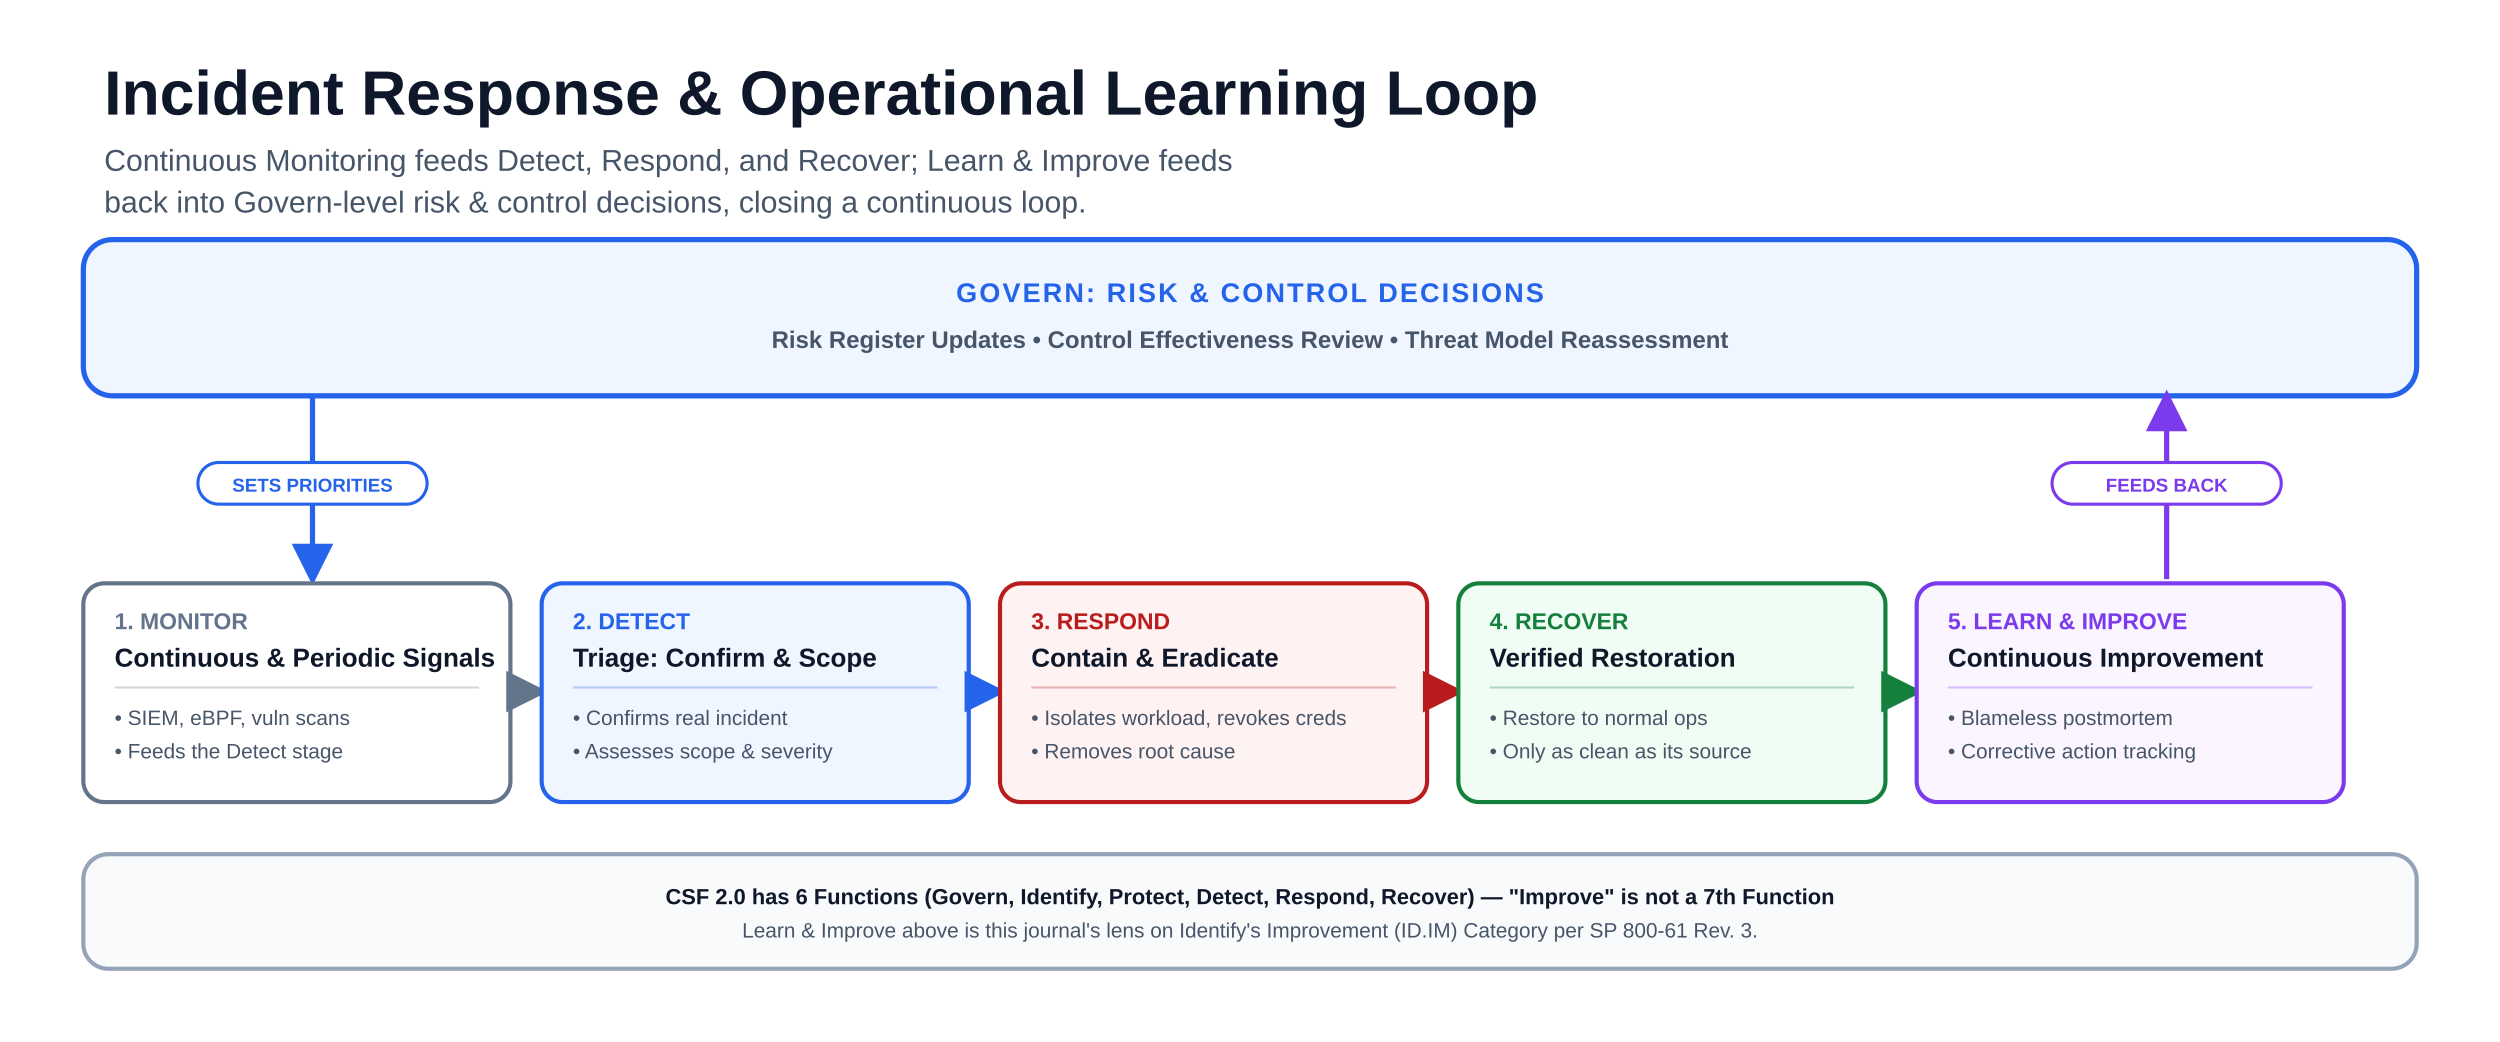
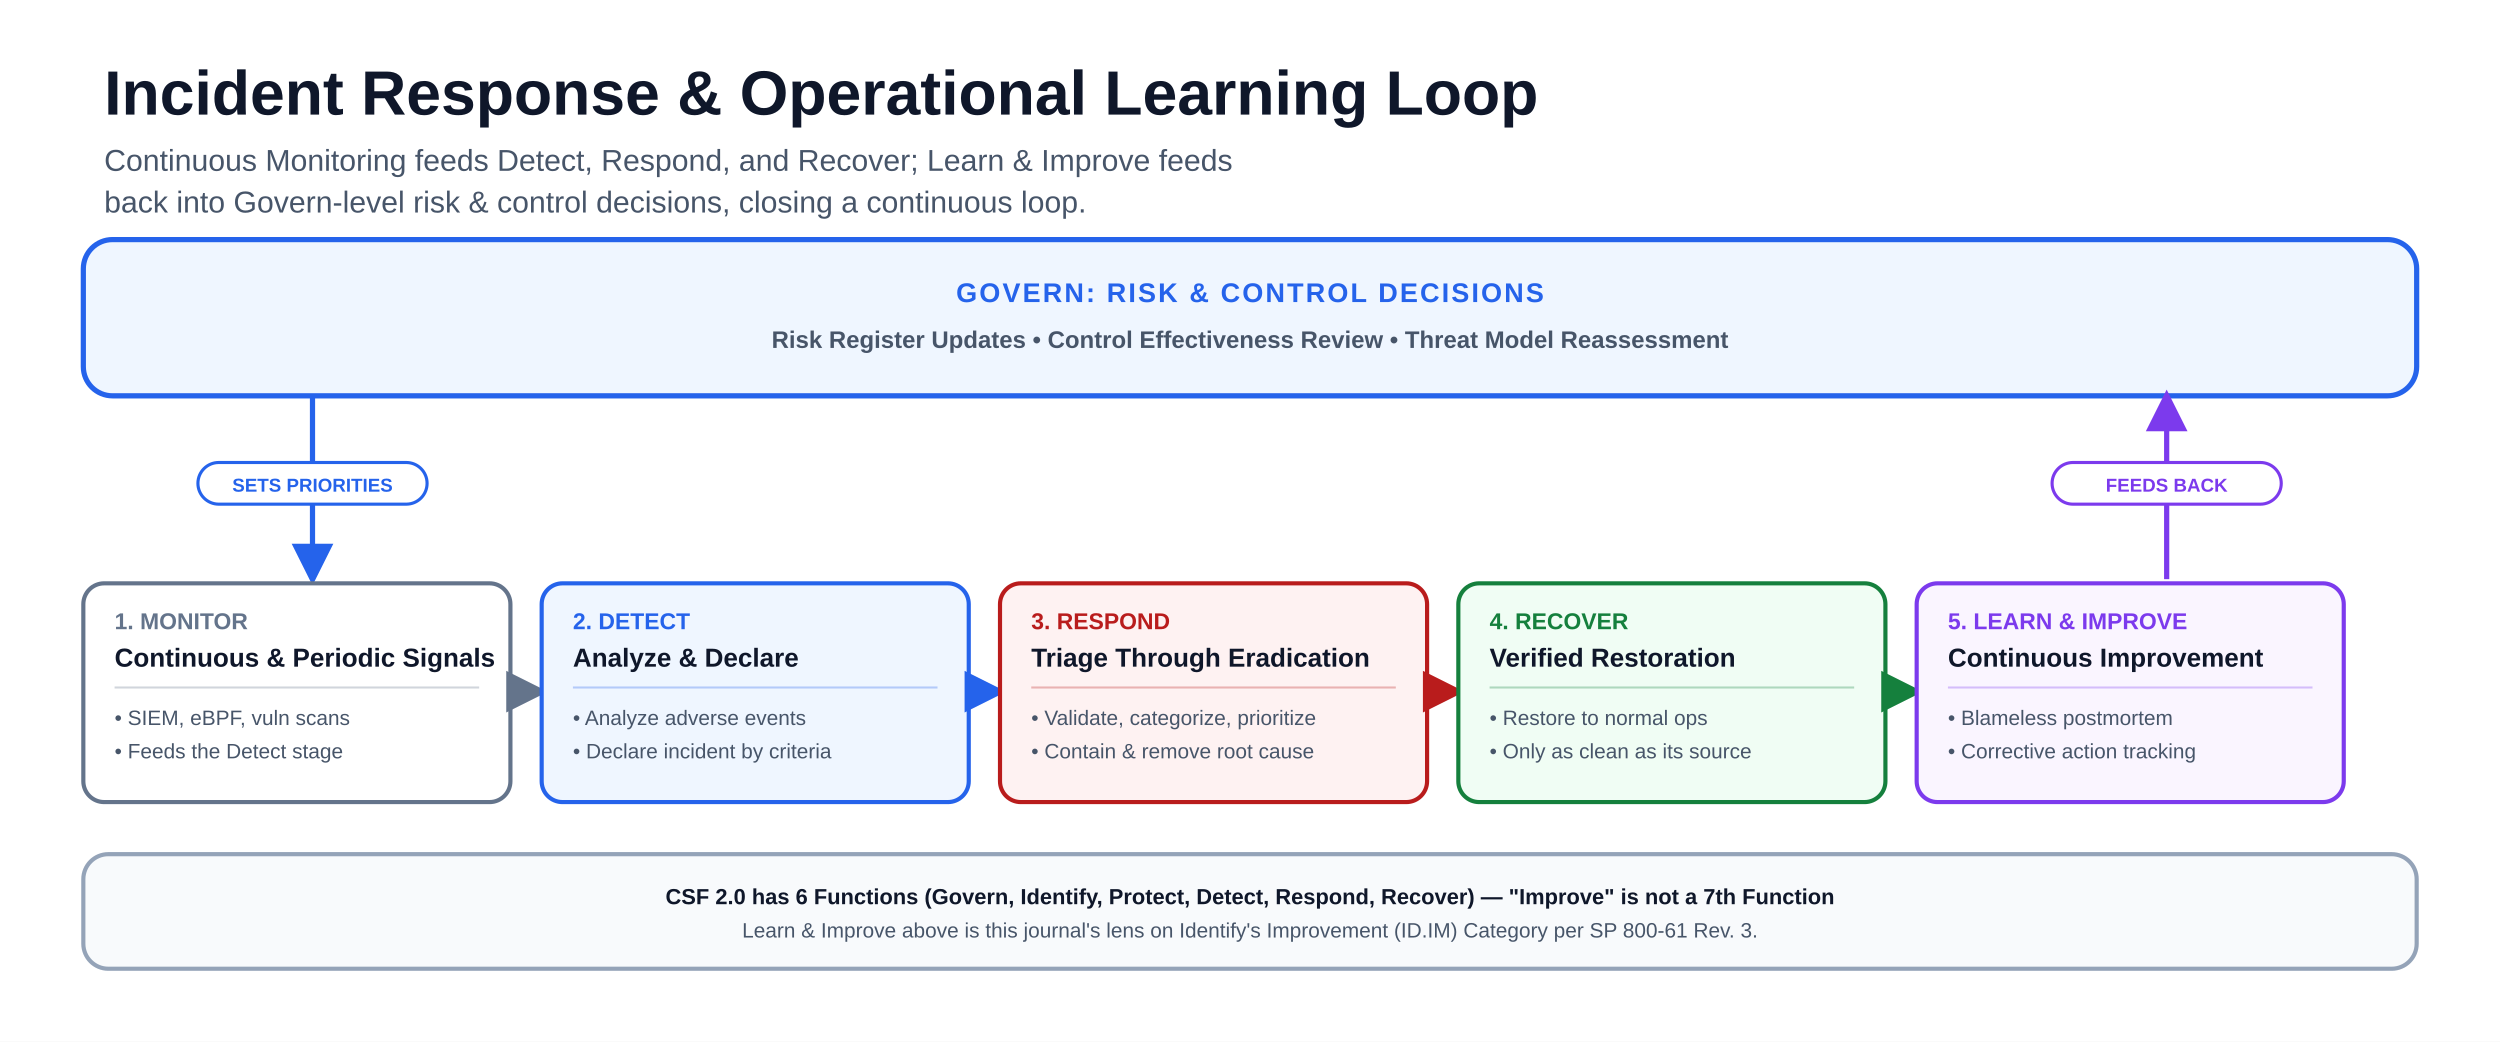
<svg xmlns="http://www.w3.org/2000/svg" viewBox="0 0 1200 500" font-family="-apple-system, BlinkMacSystemFont, 'Segoe UI', Arial, sans-serif" role="img" aria-labelledby="title description">
  <rect width="1200" height="500" fill="#ffffff" />
  <defs>
    <marker id="arrow-blue" viewBox="0 0 10 10" refX="8.5" refY="5" markerWidth="8" markerHeight="8" orient="auto">
      <path d="M0 0 L10 5 L0 10Z" fill="#2563eb" />
    </marker>
    <marker id="arrow-slate" viewBox="0 0 10 10" refX="8.5" refY="5" markerWidth="8" markerHeight="8" orient="auto">
      <path d="M0 0 L10 5 L0 10Z" fill="#64748b" />
    </marker>
    <marker id="arrow-red" viewBox="0 0 10 10" refX="8.5" refY="5" markerWidth="8" markerHeight="8" orient="auto">
      <path d="M0 0 L10 5 L0 10Z" fill="#b91c1c" />
    </marker>
    <marker id="arrow-green" viewBox="0 0 10 10" refX="8.5" refY="5" markerWidth="8" markerHeight="8" orient="auto">
      <path d="M0 0 L10 5 L0 10Z" fill="#15803d" />
    </marker>
    <marker id="arrow-violet" viewBox="0 0 10 10" refX="8.5" refY="5" markerWidth="8" markerHeight="8" orient="auto">
      <path d="M0 0 L10 5 L0 10Z" fill="#7c3aed" />
    </marker>
  </defs>
  <text x="50" y="55" font-size="30" font-weight="850" fill="#0f172a">Incident Response &amp; Operational Learning Loop</text>
  <text x="50" y="82" font-size="14.5" fill="#475569">Continuous Monitoring feeds Detect, Respond, and Recover; Learn &amp; Improve feeds</text>
  <text x="50" y="102" font-size="14.5" fill="#475569">back into Govern-level risk &amp; control decisions, closing a continuous loop.</text>
  <rect x="40" y="115" width="1120" height="75" rx="14" fill="#eff6ff" stroke="#2563eb" stroke-width="2.5" />
  <text x="600" y="145" text-anchor="middle" font-size="13" font-weight="900" letter-spacing="1" fill="#2563eb">GOVERN: RISK &amp; CONTROL DECISIONS</text>
  <text x="600" y="167" text-anchor="middle" font-size="11.5" font-weight="600" fill="#475569">Risk Register Updates • Control Effectiveness Review • Threat Model Reassessment</text>
  <path d="M 150 190 L 150 278" fill="none" stroke="#2563eb" stroke-width="2.5" marker-end="url(#arrow-blue)" />
  <rect x="95" y="222" width="110" height="20" rx="10" fill="#ffffff" stroke="#2563eb" stroke-width="1.5" />
  <text x="150" y="236" text-anchor="middle" font-size="9" font-weight="900" fill="#2563eb">SETS PRIORITIES</text>
  <path d="M 1040 278 L 1040 190" fill="none" stroke="#7c3aed" stroke-width="2.5" marker-end="url(#arrow-violet)" />
  <rect x="985" y="222" width="110" height="20" rx="10" fill="#ffffff" stroke="#7c3aed" stroke-width="1.5" />
  <text x="1040" y="236" text-anchor="middle" font-size="9" font-weight="900" fill="#7c3aed">FEEDS BACK</text>
  <rect x="40" y="280" width="205" height="105" rx="10" fill="#ffffff" stroke="#64748b" stroke-width="2" />
  <text x="55" y="302" font-size="11" font-weight="900" fill="#64748b">1. MONITOR</text>
  <text x="55" y="320" font-size="12.5" font-weight="800" fill="#0f172a">Continuous &amp; Periodic Signals</text>
  <line x1="55" y1="330" x2="230" y2="330" stroke="#64748b" stroke-opacity="0.3" stroke-width="1" />
  <text x="55" y="348" font-size="10" font-weight="500" fill="#475569">• SIEM, eBPF, vuln scans</text>
  <text x="55" y="364" font-size="10" font-weight="500" fill="#475569">• Feeds the Detect stage</text>
  <path d="M 245 332 L 260 332" fill="none" stroke="#64748b" stroke-width="2.5" marker-end="url(#arrow-slate)" />
  <rect x="260" y="280" width="205" height="105" rx="10" fill="#eff6ff" stroke="#2563eb" stroke-width="2" />
  <text x="275" y="302" font-size="11" font-weight="900" fill="#2563eb">2. DETECT</text>
-   <text x="275" y="320" font-size="12.5" font-weight="800" fill="#0f172a">Triage: Confirm &amp; Scope</text>
+   <text x="275" y="320" font-size="12.5" font-weight="800" fill="#0f172a">Analyze &amp; Declare</text>
  <line x1="275" y1="330" x2="450" y2="330" stroke="#2563eb" stroke-opacity="0.3" stroke-width="1" />
-   <text x="275" y="348" font-size="10" font-weight="500" fill="#475569">• Confirms real incident</text>
-   <text x="275" y="364" font-size="10" font-weight="500" fill="#475569">• Assesses scope &amp; severity</text>
+   <text x="275" y="348" font-size="10" font-weight="500" fill="#475569">• Analyze adverse events</text>
+   <text x="275" y="364" font-size="10" font-weight="500" fill="#475569">• Declare incident by criteria</text>
  <path d="M 465 332 L 480 332" fill="none" stroke="#2563eb" stroke-width="2.5" marker-end="url(#arrow-blue)" />
  <rect x="480" y="280" width="205" height="105" rx="10" fill="#fef2f2" stroke="#b91c1c" stroke-width="2" />
  <text x="495" y="302" font-size="11" font-weight="900" fill="#b91c1c">3. RESPOND</text>
-   <text x="495" y="320" font-size="12.5" font-weight="800" fill="#0f172a">Contain &amp; Eradicate</text>
+   <text x="495" y="320" font-size="12.5" font-weight="800" fill="#0f172a">Triage Through Eradication</text>
  <line x1="495" y1="330" x2="670" y2="330" stroke="#b91c1c" stroke-opacity="0.3" stroke-width="1" />
-   <text x="495" y="348" font-size="10" font-weight="500" fill="#475569">• Isolates workload, revokes creds</text>
-   <text x="495" y="364" font-size="10" font-weight="500" fill="#475569">• Removes root cause</text>
+   <text x="495" y="348" font-size="10" font-weight="500" fill="#475569">• Validate, categorize, prioritize</text>
+   <text x="495" y="364" font-size="10" font-weight="500" fill="#475569">• Contain &amp; remove root cause</text>
  <path d="M 685 332 L 700 332" fill="none" stroke="#b91c1c" stroke-width="2.5" marker-end="url(#arrow-red)" />
  <rect x="700" y="280" width="205" height="105" rx="10" fill="#f0fdf4" stroke="#15803d" stroke-width="2" />
  <text x="715" y="302" font-size="11" font-weight="900" fill="#15803d">4. RECOVER</text>
  <text x="715" y="320" font-size="12.5" font-weight="800" fill="#0f172a">Verified Restoration</text>
  <line x1="715" y1="330" x2="890" y2="330" stroke="#15803d" stroke-opacity="0.3" stroke-width="1" />
  <text x="715" y="348" font-size="10" font-weight="500" fill="#475569">• Restore to normal ops</text>
  <text x="715" y="364" font-size="10" font-weight="500" fill="#475569">• Only as clean as its source</text>
  <path d="M 905 332 L 920 332" fill="none" stroke="#15803d" stroke-width="2.5" marker-end="url(#arrow-green)" />
  <rect x="920" y="280" width="205" height="105" rx="10" fill="#faf5ff" stroke="#7c3aed" stroke-width="2" />
  <text x="935" y="302" font-size="11" font-weight="900" fill="#7c3aed">5. LEARN &amp; IMPROVE</text>
  <text x="935" y="320" font-size="12.5" font-weight="800" fill="#0f172a">Continuous Improvement</text>
  <line x1="935" y1="330" x2="1110" y2="330" stroke="#7c3aed" stroke-opacity="0.3" stroke-width="1" />
  <text x="935" y="348" font-size="10" font-weight="500" fill="#475569">• Blameless postmortem</text>
  <text x="935" y="364" font-size="10" font-weight="500" fill="#475569">• Corrective action tracking</text>
  <rect x="40" y="410" width="1120" height="55" rx="12" fill="#f8fafc" stroke="#94a3b8" stroke-width="2" />
  <text x="600" y="434" text-anchor="middle" font-size="10.5" font-weight="700" fill="#0f172a">CSF 2.0 has 6 Functions (Govern, Identify, Protect, Detect, Respond, Recover) — "Improve" is not a 7th Function</text>
  <text x="600" y="450" text-anchor="middle" font-size="10" font-weight="500" fill="#475569">Learn &amp; Improve above is this journal's lens on Identify's Improvement (ID.IM) Category per SP 800-61 Rev. 3.</text>
</svg>
